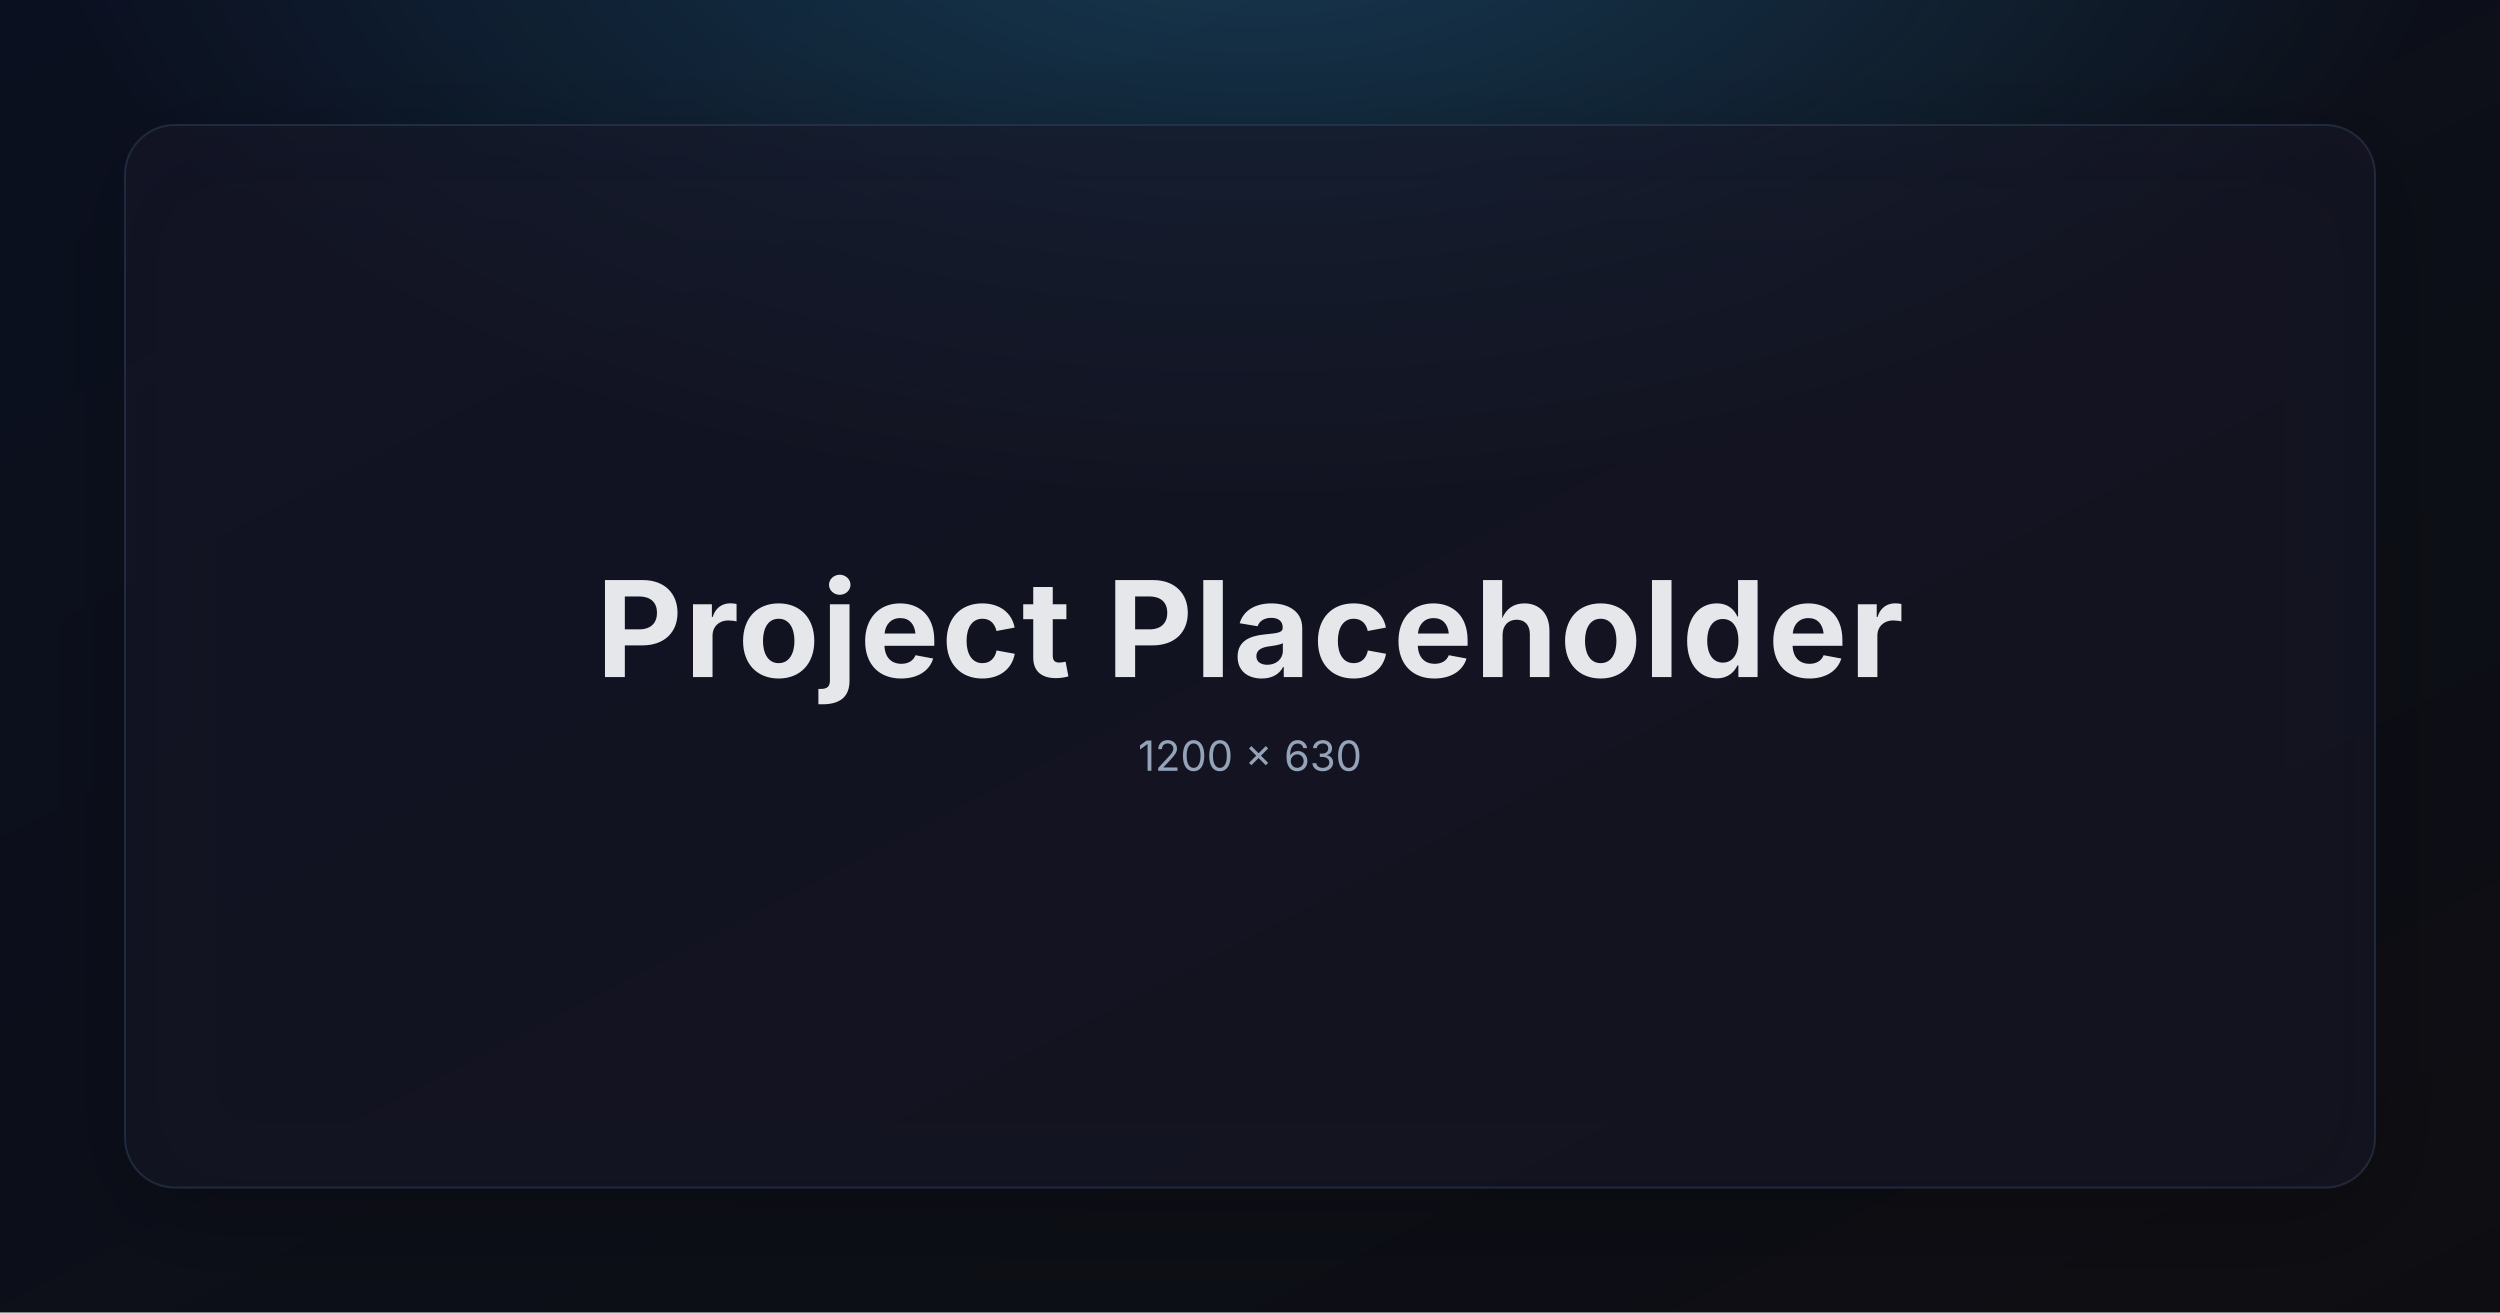
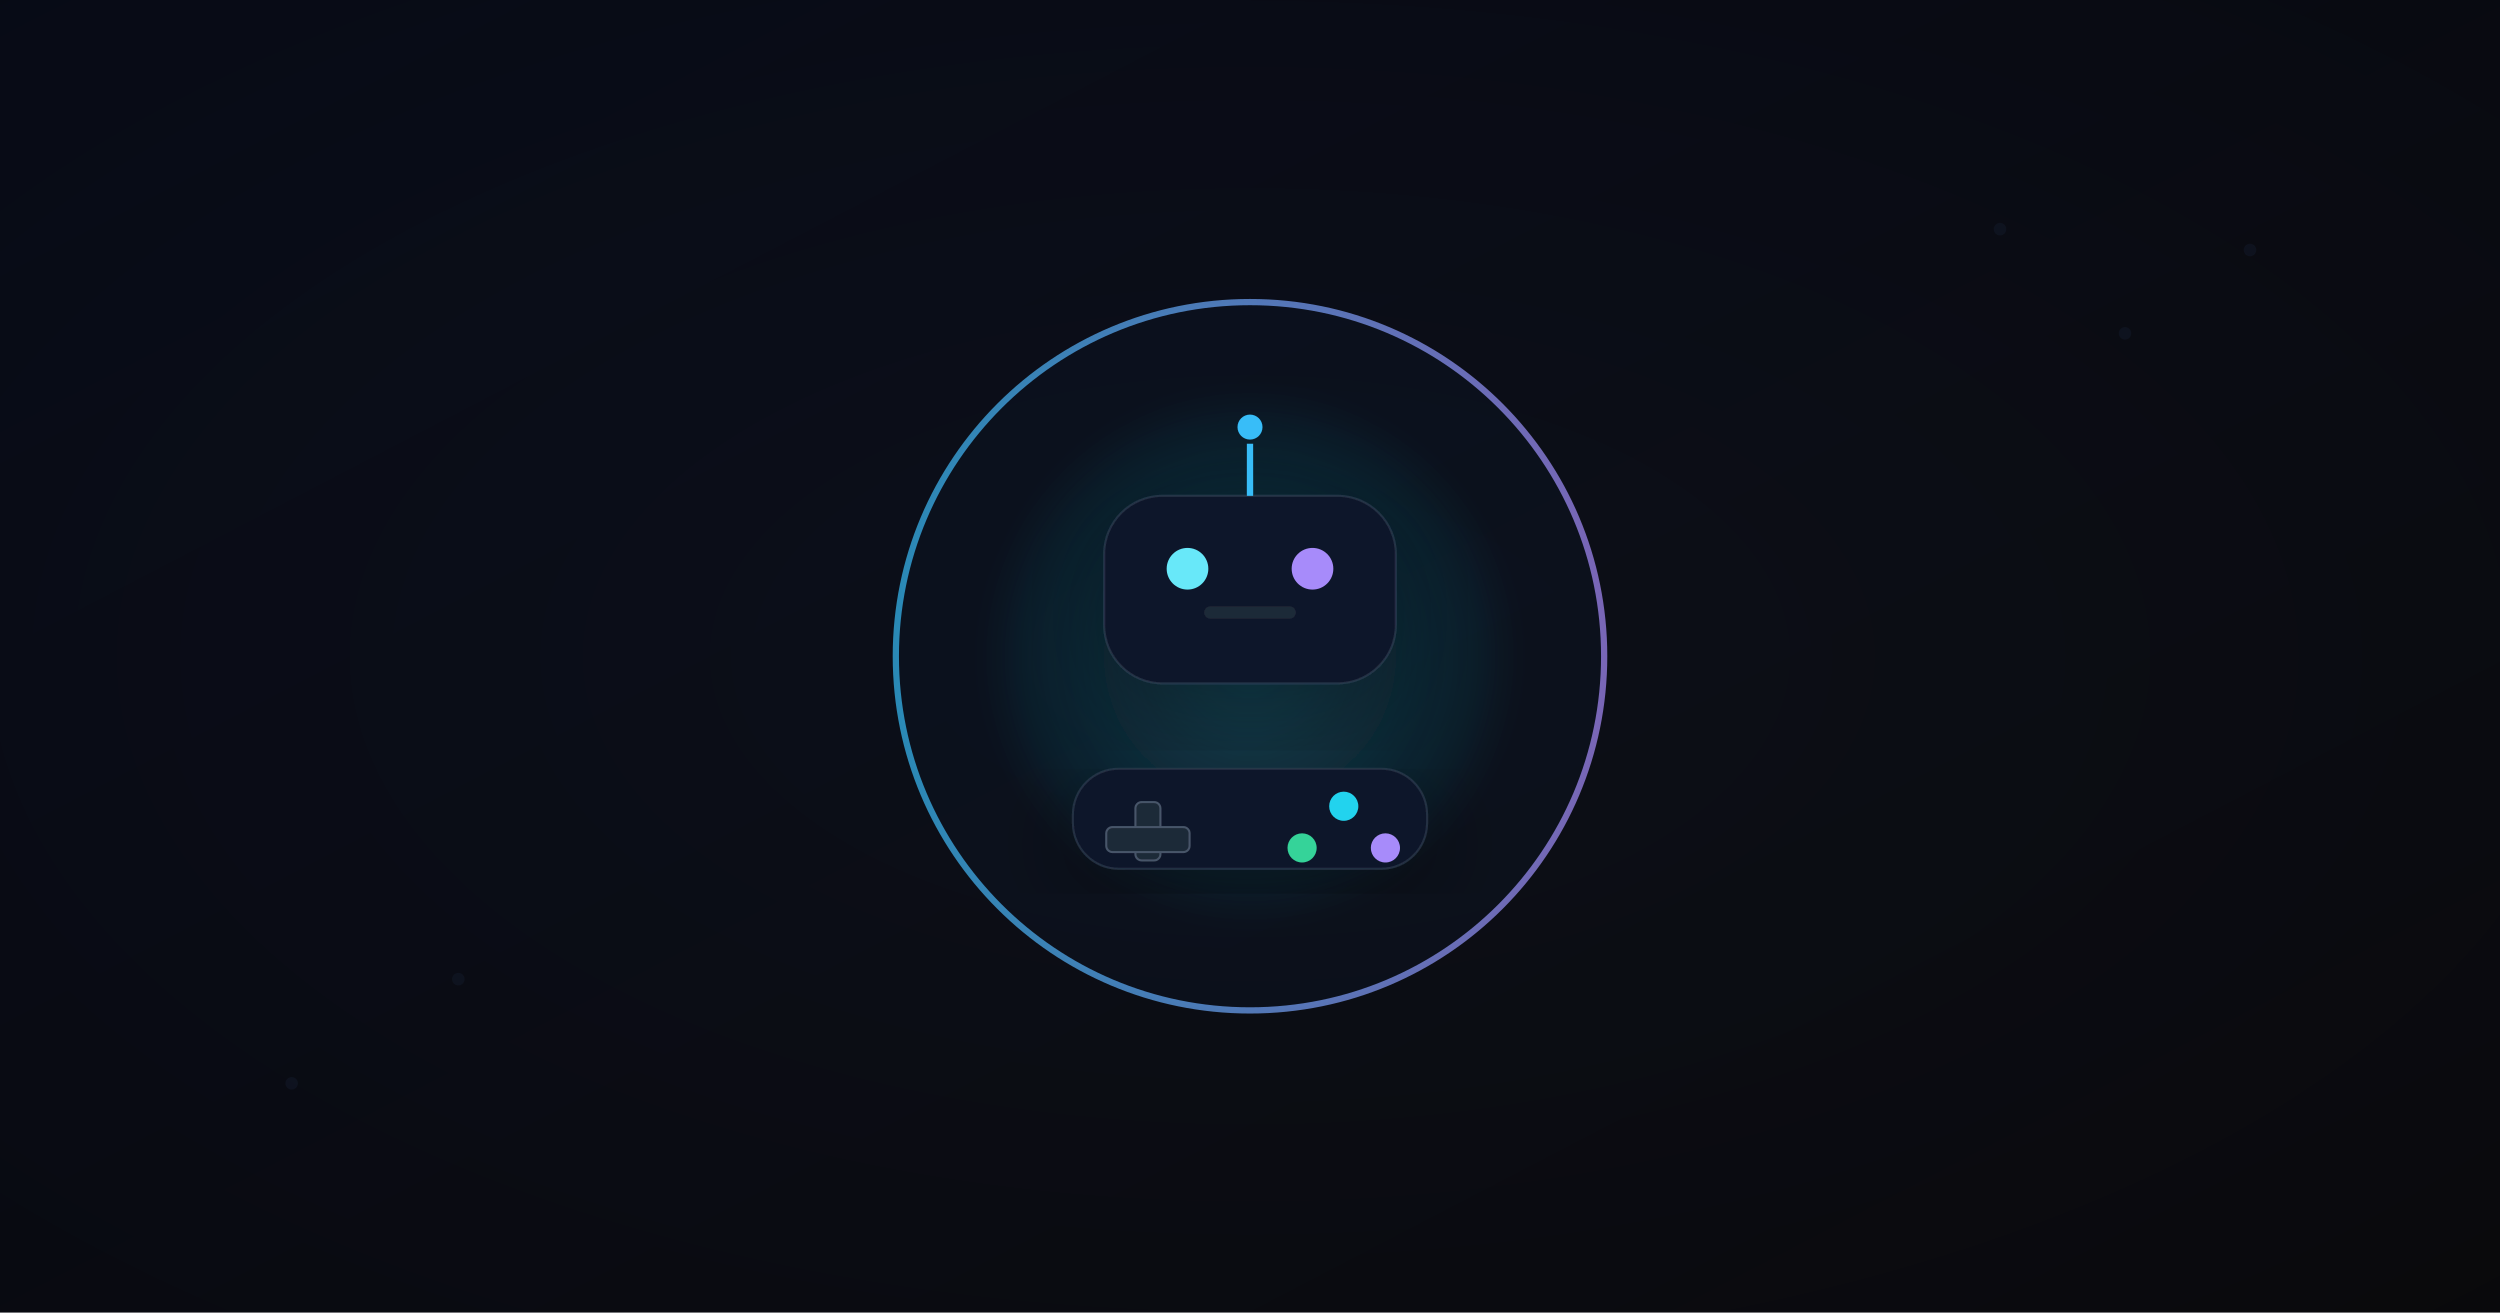
- <svg xmlns="http://www.w3.org/2000/svg" width="1200" height="630" viewBox="0 0 1200 630" role="img" aria-label="Project placeholder">
+ <svg xmlns="http://www.w3.org/2000/svg" width="1200" height="630" viewBox="0 0 1200 630" role="img" aria-label="AI and videogames illustration">
  <defs>
    <linearGradient id="bg" x1="0" x2="1" y1="0" y2="1">
      <stop offset="0%" stop-color="#0b1020" />
      <stop offset="100%" stop-color="#0e0e12" />
    </linearGradient>
-     <radialGradient id="glow" cx="50%" cy="-10%" r="80%">
-       <stop offset="0%" stop-color="#38bdf8" stop-opacity="0.25" />
-       <stop offset="60%" stop-color="#38bdf8" stop-opacity="0" />
+     <radialGradient id="vignette" cx="50%" cy="50%" r="75%">
+       <stop offset="0%" stop-color="#000" stop-opacity="0" />
+       <stop offset="100%" stop-color="#000" stop-opacity="0.35" />
    </radialGradient>
-   </defs>
-   <rect x="0" y="0" width="1200" height="630" fill="url(#bg)" />
-   <rect x="0" y="0" width="1200" height="630" fill="url(#glow)" />
-   <g filter="url(#shadow)">
-     <rect x="60" y="60" width="1080" height="510" rx="24" fill="#0f172a" fill-opacity="0.55" stroke="#334155" stroke-opacity="0.5" />
-   </g>
-   <g font-family="Inter, ui-sans-serif, system-ui, -apple-system, Segoe UI, Roboto, Cantarell, Noto Sans, Ubuntu, Helvetica Neue, Arial" text-anchor="middle">
-     <text x="600" y="325" font-size="64" fill="#e5e7eb" font-weight="700" letter-spacing="1px">Project Placeholder</text>
-     <text x="600" y="370" font-size="20" fill="#94a3b8">1200 × 630</text>
-   </g>
-   <defs>
-     <filter id="shadow" x="-20%" y="-20%" width="140%" height="140%">
+     <radialGradient id="badgeGlow" cx="50%" cy="50%" r="60%">
+       <stop offset="0%" stop-color="#22d3ee" stop-opacity="0.25" />
+       <stop offset="100%" stop-color="#22d3ee" stop-opacity="0" />
+     </radialGradient>
+     <linearGradient id="ring" x1="0" x2="1">
+       <stop offset="0%" stop-color="#38bdf8" />
+       <stop offset="100%" stop-color="#a78bfa" />
+     </linearGradient>
+     <filter id="soft" x="-50%" y="-50%" width="200%" height="200%">
+       <feGaussianBlur stdDeviation="8" />
+     </filter>
+     <filter id="shadow" x="-25%" y="-25%" width="150%" height="150%">
      <feDropShadow dx="0" dy="12" stdDeviation="24" flood-color="#000" flood-opacity="0.35" />
    </filter>
  </defs>
+   <rect width="1200" height="630" fill="url(#bg)" />
+   <rect width="1200" height="630" fill="url(#vignette)" />
+   <g transform="translate(600,315)">
+     <circle r="170" fill="#0b1220" opacity="0.6" />
+     <circle r="170" fill="none" stroke="url(#ring)" stroke-width="3" opacity="0.7" />
+     <circle r="120" fill="url(#badgeGlow)" filter="url(#soft)" />
+     <g transform="translate(0,-22)" filter="url(#shadow)">
+       <rect x="-70" y="-55" width="140" height="90" rx="28" fill="#0f172a" stroke="#334155" stroke-opacity="0.6" />
+       <circle cx="-30" cy="-20" r="10" fill="#67e8f9" />
+       <circle cx="30" cy="-20" r="10" fill="#a78bfa" />
+       <rect x="-22" y="-2" width="44" height="6" rx="3" fill="#1f2937" />
+       <line x1="0" y1="-80" x2="0" y2="-55" stroke="#38bdf8" stroke-width="3" />
+       <circle cx="0" cy="-88" r="6" fill="#38bdf8" />
+     </g>
+     <g transform="translate(0,78)" filter="url(#shadow)">
+       <rect x="-85" y="-24" width="170" height="48" rx="22" fill="#0f172a" stroke="#334155" stroke-opacity="0.6" />
+       <rect x="-55" y="-8" width="12" height="28" rx="3" fill="#1f2937" stroke="#475569" />
+       <rect x="-69" y="4" width="40" height="12" rx="3" fill="#1f2937" stroke="#475569" />
+       <circle cx="45" cy="-6" r="7" fill="#22d3ee" />
+       <circle cx="65" cy="14" r="7" fill="#a78bfa" />
+       <circle cx="25" cy="14" r="7" fill="#34d399" />
+       <circle cx="65" cy="-26" r="0" fill="none" />
+     </g>
+   </g>
+   <g fill="#111827" opacity="0.6">
+     <circle cx="1080" cy="120" r="3" />
+     <circle cx="1020" cy="160" r="3" />
+     <circle cx="960" cy="110" r="3" />
+     <circle cx="140" cy="520" r="3" />
+     <circle cx="220" cy="470" r="3" />
+   </g>
</svg>
